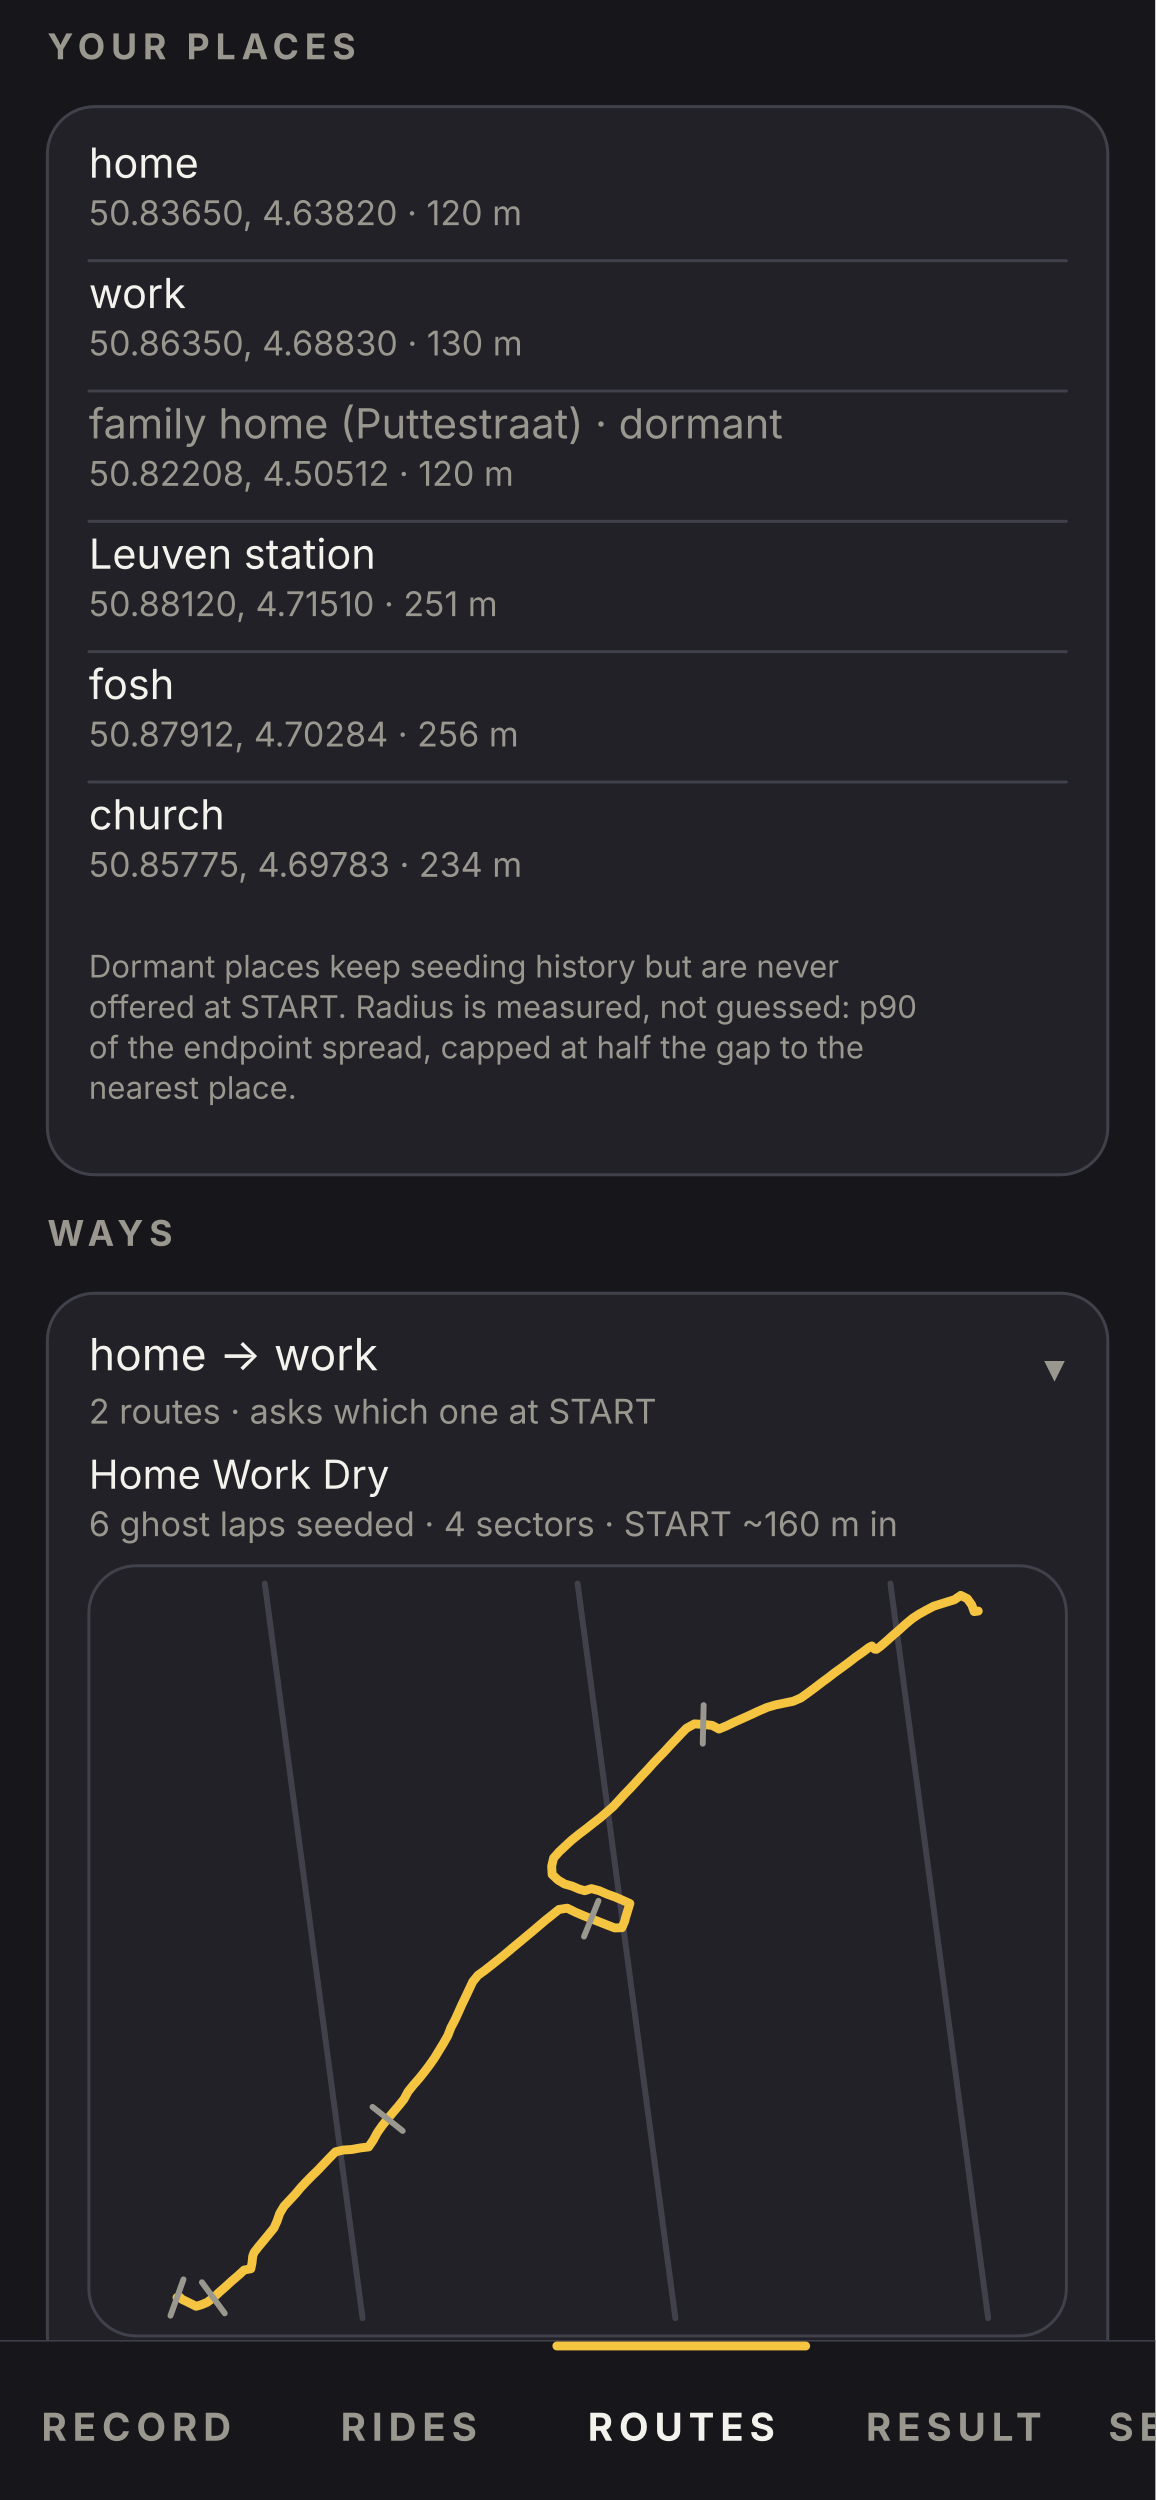
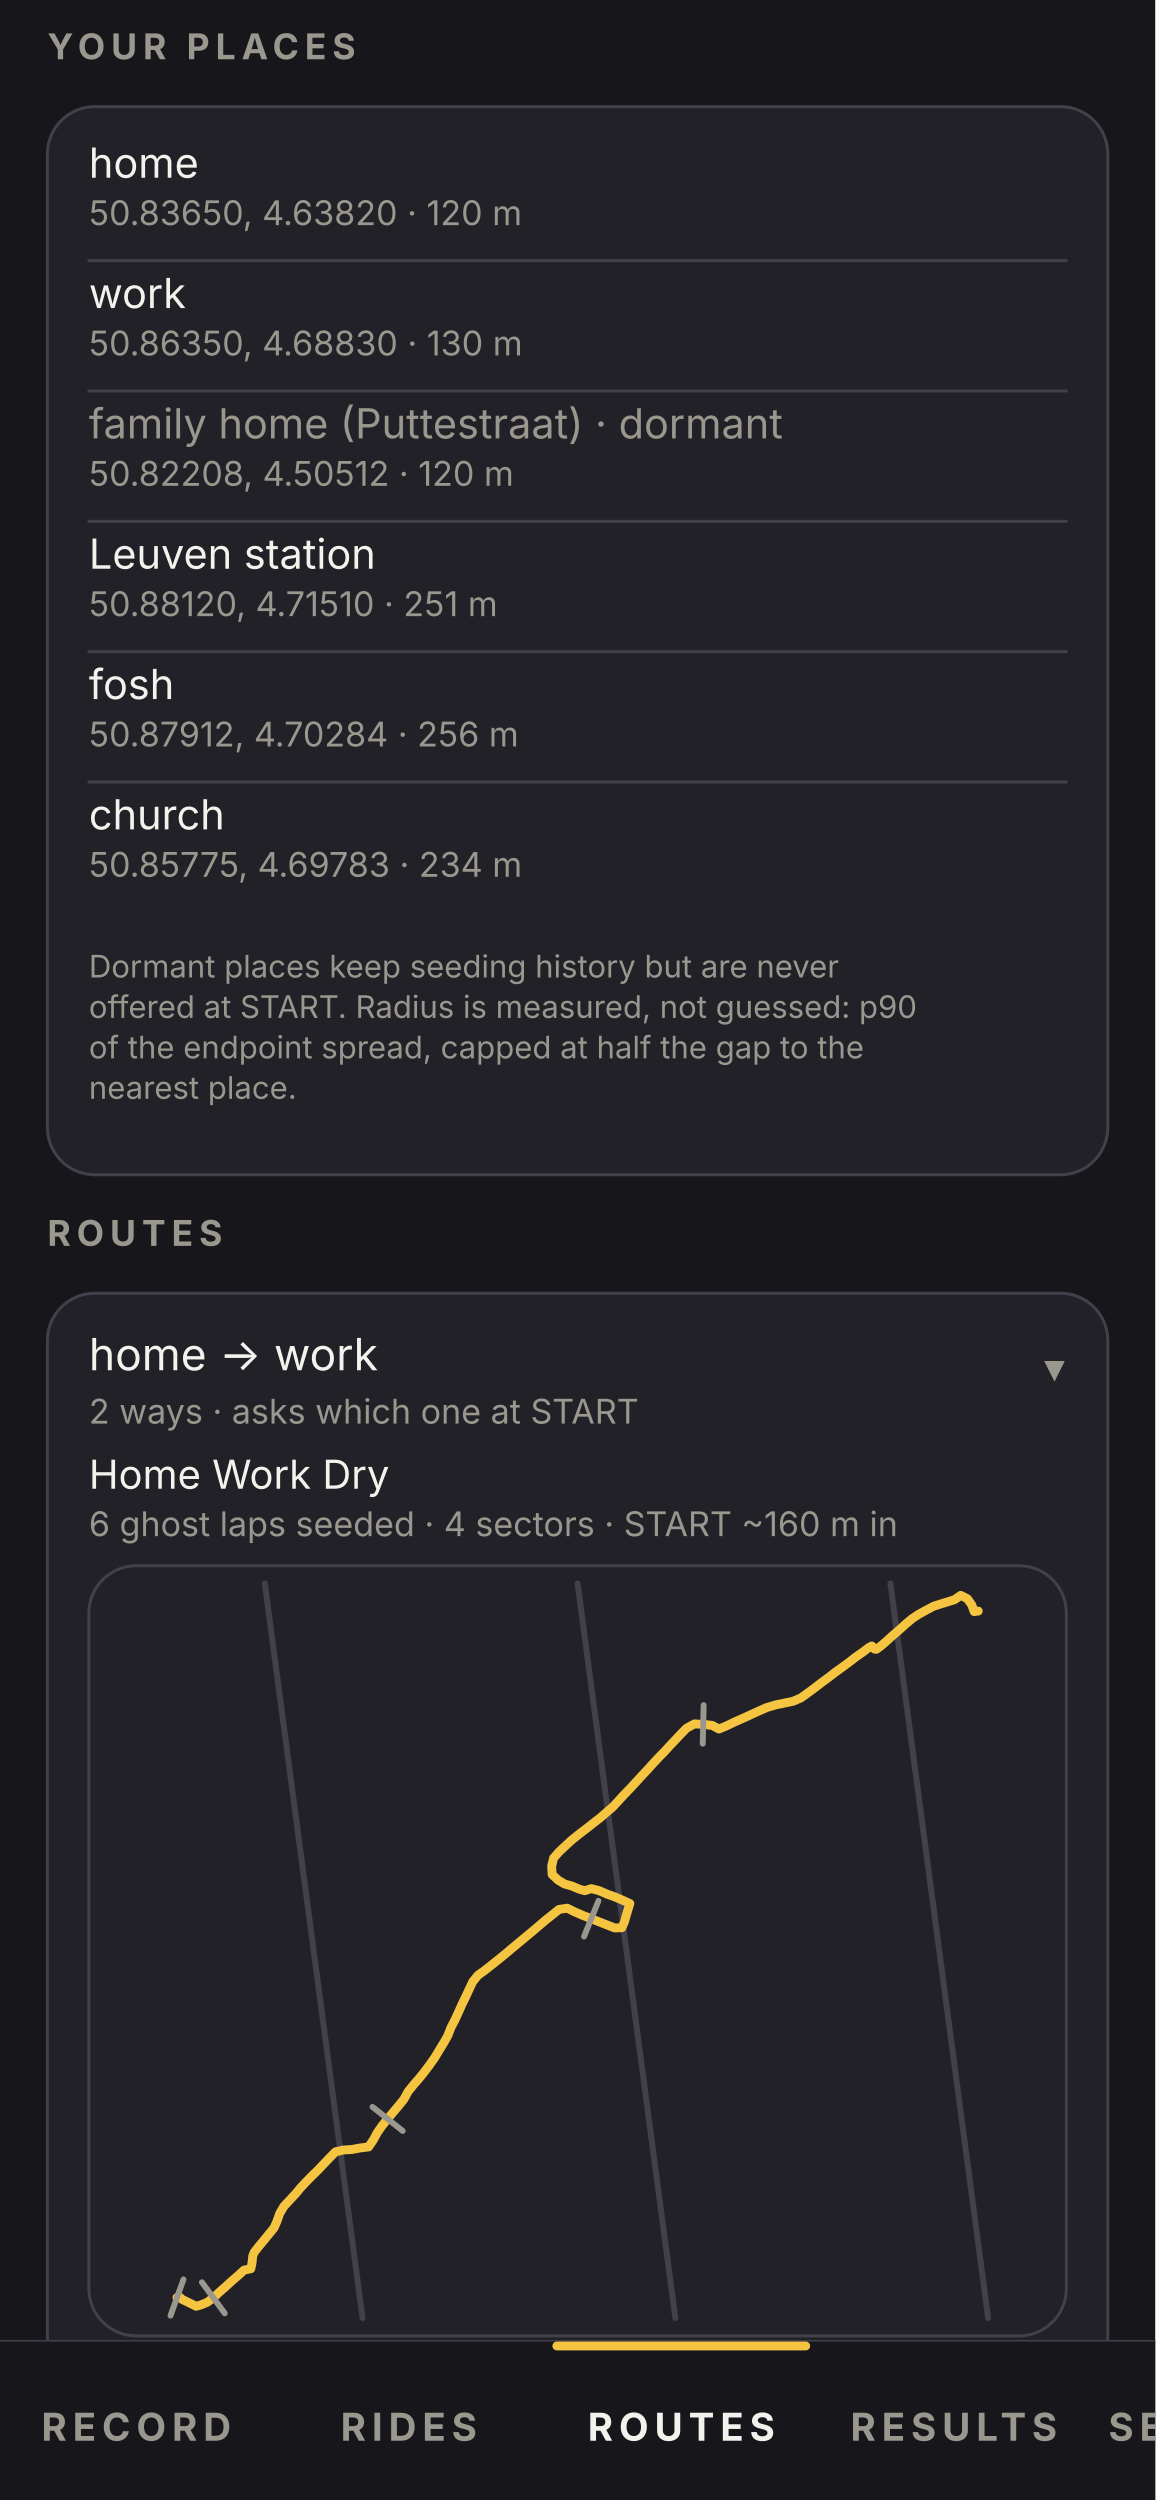
<svg xmlns="http://www.w3.org/2000/svg" viewBox="0 0 390 844" width="390" height="844">
  <defs>
    <clipPath id="tabbar_viewport_clip">
      <rect x="0" y="790" width="390" height="54" />
    </clipPath>
  </defs>
  <g id="bg">
    <rect id="bg_ground" x="0" y="0" width="390" height="844" fill="#17171b" />
  </g>
  <g id="content">
    <rect id="content_way_card_bg" x="16" y="436.6" width="358" height="368" fill="#212127" stroke="#41414c" stroke-width="1" rx="16" />
    <rect id="content_places_card_bg" x="16" y="36" width="358" height="360.6" fill="#212127" stroke="#41414c" stroke-width="1" rx="16" />
    <text id="content_places_heading" x="16" y="20" font-family="Inter, 'Segoe UI', system-ui, sans-serif" font-size="12" font-weight="700" fill="#9a978f" text-anchor="start" letter-spacing="2" style="text-transform:uppercase">YOUR PLACES</text>
    <text id="content_places_row_1_label" x="30" y="60" font-family="Inter, 'Segoe UI', system-ui, sans-serif" font-size="14" font-weight="400" fill="#F4F2EC" text-anchor="start">home</text>
    <text id="content_places_row_1_sub" x="30" y="76" font-family="Inter, 'Segoe UI', system-ui, sans-serif" font-size="11.5" font-weight="400" fill="#9a978f" text-anchor="start">50.83650, 4.63820 · 120 m</text>
    <line id="content_places_row_1_divider" x1="30" y1="88" x2="360" y2="88" stroke="#41414c" stroke-width="1" stroke-linecap="round" />
    <text id="content_places_row_2_label" x="30" y="104" font-family="Inter, 'Segoe UI', system-ui, sans-serif" font-size="14" font-weight="400" fill="#F4F2EC" text-anchor="start">work</text>
    <text id="content_places_row_2_sub" x="30" y="120" font-family="Inter, 'Segoe UI', system-ui, sans-serif" font-size="11.5" font-weight="400" fill="#9a978f" text-anchor="start">50.86350, 4.68830 · 130 m</text>
    <line id="content_places_row_2_divider" x1="30" y1="132" x2="360" y2="132" stroke="#41414c" stroke-width="1" stroke-linecap="round" />
    <text id="content_places_row_3_label" x="30" y="148" font-family="Inter, 'Segoe UI', system-ui, sans-serif" font-size="14" font-weight="400" fill="#9a978f" text-anchor="start">family home (Puttestraat)  ·  dormant</text>
    <text id="content_places_row_3_sub" x="30" y="164" font-family="Inter, 'Segoe UI', system-ui, sans-serif" font-size="11.5" font-weight="400" fill="#9a978f" text-anchor="start">50.82208, 4.50512 · 120 m</text>
    <line id="content_places_row_3_divider" x1="30" y1="176" x2="360" y2="176" stroke="#41414c" stroke-width="1" stroke-linecap="round" />
    <text id="content_places_row_4_label" x="30" y="192" font-family="Inter, 'Segoe UI', system-ui, sans-serif" font-size="14" font-weight="400" fill="#F4F2EC" text-anchor="start">Leuven station</text>
    <text id="content_places_row_4_sub" x="30" y="208" font-family="Inter, 'Segoe UI', system-ui, sans-serif" font-size="11.5" font-weight="400" fill="#9a978f" text-anchor="start">50.88120, 4.71510 · 251 m</text>
    <line id="content_places_row_4_divider" x1="30" y1="220" x2="360" y2="220" stroke="#41414c" stroke-width="1" stroke-linecap="round" />
    <text id="content_places_row_5_label" x="30" y="236" font-family="Inter, 'Segoe UI', system-ui, sans-serif" font-size="14" font-weight="400" fill="#F4F2EC" text-anchor="start">fosh</text>
    <text id="content_places_row_5_sub" x="30" y="252" font-family="Inter, 'Segoe UI', system-ui, sans-serif" font-size="11.5" font-weight="400" fill="#9a978f" text-anchor="start">50.87912, 4.70284 · 256 m</text>
    <line id="content_places_row_5_divider" x1="30" y1="264" x2="360" y2="264" stroke="#41414c" stroke-width="1" stroke-linecap="round" />
    <text id="content_places_row_6_label" x="30" y="280" font-family="Inter, 'Segoe UI', system-ui, sans-serif" font-size="14" font-weight="400" fill="#F4F2EC" text-anchor="start">church</text>
    <text id="content_places_row_6_sub" x="30" y="296" font-family="Inter, 'Segoe UI', system-ui, sans-serif" font-size="11.5" font-weight="400" fill="#9a978f" text-anchor="start">50.85775, 4.69783 · 234 m</text>
    <text id="content_places_footnote_l1" x="30" y="330" font-family="Inter, 'Segoe UI', system-ui, sans-serif" font-size="10.5" font-weight="400" fill="#9a978f" text-anchor="start">Dormant places keep seeding history but are never</text>
    <text id="content_places_footnote_l2" x="30" y="343.65" font-family="Inter, 'Segoe UI', system-ui, sans-serif" font-size="10.5" font-weight="400" fill="#9a978f" text-anchor="start">offered at START. Radius is measured, not guessed: p90</text>
    <text id="content_places_footnote_l3" x="30" y="357.3" font-family="Inter, 'Segoe UI', system-ui, sans-serif" font-size="10.5" font-weight="400" fill="#9a978f" text-anchor="start">of the endpoint spread, capped at half the gap to the</text>
    <text id="content_places_footnote_l4" x="30" y="370.95" font-family="Inter, 'Segoe UI', system-ui, sans-serif" font-size="10.5" font-weight="400" fill="#9a978f" text-anchor="start">nearest place.</text>
-     <text id="content_ways_heading" x="16" y="420.6" font-family="Inter, 'Segoe UI', system-ui, sans-serif" font-size="12" font-weight="700" fill="#9a978f" text-anchor="start" letter-spacing="2" style="text-transform:uppercase">WAYS</text>
+     <text id="content_routes_heading" x="16" y="420.6" font-family="Inter, 'Segoe UI', system-ui, sans-serif" font-size="12" font-weight="700" fill="#9a978f" text-anchor="start" letter-spacing="2" style="text-transform:uppercase">ROUTES</text>
    <text id="content_way_header_label" x="30" y="462.6" font-family="Inter, 'Segoe UI', system-ui, sans-serif" font-size="15" font-weight="400" fill="#F4F2EC" text-anchor="start">home → work</text>
-     <text id="content_way_header_sub" x="30" y="480.6" font-family="Inter, 'Segoe UI', system-ui, sans-serif" font-size="11.5" font-weight="400" fill="#9a978f" text-anchor="start">2 routes · asks which one at START</text>
+     <text id="content_way_header_sub" x="30" y="480.6" font-family="Inter, 'Segoe UI', system-ui, sans-serif" font-size="11.5" font-weight="400" fill="#9a978f" text-anchor="start">2 ways · asks which one at START</text>
    <text id="content_way_chevron" x="356" y="466.6" font-family="Inter, 'Segoe UI', system-ui, sans-serif" font-size="14" font-weight="400" fill="#9a978f" text-anchor="middle">▾</text>
    <text id="content_route_entry_label" x="30" y="502.6" font-family="Inter, 'Segoe UI', system-ui, sans-serif" font-size="13.5" font-weight="400" fill="#F4F2EC" text-anchor="start">Home Work Dry</text>
    <text id="content_route_entry_sub" x="30" y="518.6" font-family="Inter, 'Segoe UI', system-ui, sans-serif" font-size="11.5" font-weight="400" fill="#9a978f" text-anchor="start">6 ghost laps seeded · 4 sectors · START ~160 m in</text>
    <g id="content_route_map">
      <rect id="content_route_map_ground" x="30" y="528.6" width="330" height="260" fill="#212127" stroke="#41414c" stroke-width="1" rx="16" />
      <line id="content_route_map_street_1" x1="89.4" y1="534.6" x2="122.4" y2="782.6" stroke="#41414c" stroke-width="2" stroke-linecap="round" />
      <line id="content_route_map_street_2" x1="195" y1="534.6" x2="228" y2="782.6" stroke="#41414c" stroke-width="2" stroke-linecap="round" />
      <line id="content_route_map_street_3" x1="300.6" y1="534.6" x2="333.6" y2="782.6" stroke="#41414c" stroke-width="2" stroke-linecap="round" />
      <path id="content_route_map_route_line" d="M59.75 775.65 L60.73 775.56 L61.45 776.26 L63.42 777.21 L66.21 778.6 L67.75 778.17 L69.88 777.3 L72.02 775.74 L74.05 773.83 L76.13 772.01 L78.21 770.1 L80.35 768.27 L82.43 766.37 L84.67 765.93 L85.06 764.11 L85.33 761.59 L85.82 760.38 L87.3 758.47 L89.11 756.3 L90.75 754.3 L92.51 752.14 L93.55 749.79 L94.42 747.28 L95.85 744.85 L97.88 742.68 L99.74 740.68 L101.55 738.51 L103.41 736.52 L105.38 734.52 L107.35 732.61 L109.32 730.53 L111.3 728.45 L113.27 726.45 L115.9 725.85 L118.75 725.67 L121.59 725.15 L124.44 724.8 L125.98 722.55 L127.4 719.94 L129.04 717.6 L130.85 715.35 L132.66 713.18 L134.58 710.92 L136.39 708.67 L137.75 706.15 L139.56 703.89 L141.53 701.64 L143.34 699.38 L145.04 697.12 L146.74 694.7 L148.27 692.18 L149.75 689.75 L151.18 687.23 L152.22 684.54 L153.59 681.94 L154.74 679.42 L155.94 676.73 L157.2 674.13 L158.46 671.44 L159.61 669.01 L161.37 666.84 L163.67 665.19 L165.97 663.37 L168.27 661.55 L170.51 659.73 L172.76 657.82 L175.06 655.91 L177.36 654 L179.66 652.09 L181.91 650.18 L184.15 648.27 L186.45 646.45 L188.7 644.63 L191.49 644.2 L194.12 645.5 L196.75 646.63 L199.6 647.75 L202.23 648.8 L204.86 649.84 L207.54 650.88 L209.95 650.79 L210.89 648.62 L211.21 647.32 L212.64 642.63 L210.17 641.51 L207.54 640.38 L204.86 639.42 L202.29 638.3 L199.66 637.6 L197.41 638.3 L195.55 637.78 L193.08 636.73 L190.62 636.04 L188.43 634.74 L186.4 632.83 L186.24 630.05 L186.89 627.28 L188.81 625.11 L190.95 623.11 L192.92 621.29 L195.49 619.21 L197.79 617.47 L200.09 615.65 L202.56 613.74 L204.86 611.75 L206.89 610.01 L208.75 608.01 L210.72 605.85 L212.75 603.76 L214.67 601.68 L216.64 599.51 L218.61 597.43 L220.47 595.35 L222.44 593.26 L224.31 591.35 L226.28 589.19 L228.09 587.28 L230.06 585.19 L231.76 583.46 L234.44 581.98 L237.4 582.16 L240.47 582.5 L242.71 583.72 L245.23 582.68 L247.92 581.38 L250.66 580.16 L253.34 578.95 L256.13 577.65 L258.93 576.43 L261.89 575.56 L264.79 574.96 L267.75 574.35 L270.38 573.22 L272.68 571.57 L275.03 569.84 L277.28 568.1 L279.64 566.37 L281.88 564.63 L284.18 562.98 L286.54 561.25 L288.78 559.51 L291.14 557.86 L293.33 556.21 L294.32 555.69 L295.25 556.73 L295.85 556.82 L297.16 555.87 L299.19 554.13 L301.38 552.14 L303.52 550.31 L305.71 548.32 L308.01 546.41 L310.26 544.93 L312.61 543.63 L315.24 542.24 L317.98 541.38 L320.23 540.68 L322.2 540.08 L324.34 538.6 L326.58 539.73 L328.06 541.81 L328.88 544.07 L330.25 543.89" fill="none" stroke="#F5C542" stroke-width="3" stroke-linecap="round" stroke-linejoin="round" />
      <line id="content_route_map_gate_tick_1" x1="61.94" y1="769.53" x2="57.56" y2="781.77" stroke="#9a978f" stroke-width="2" stroke-linecap="round" />
      <line id="content_route_map_gate_tick_2" x1="68.17" y1="770.5" x2="75.87" y2="780.97" stroke="#9a978f" stroke-width="2" stroke-linecap="round" />
      <line id="content_route_map_gate_tick_3" x1="125.77" y1="711.3" x2="135.94" y2="719.39" stroke="#9a978f" stroke-width="2" stroke-linecap="round" />
      <line id="content_route_map_gate_tick_4" x1="202.04" y1="641.73" x2="197.17" y2="653.78" stroke="#9a978f" stroke-width="2" stroke-linecap="round" />
      <line id="content_route_map_gate_tick_5" x1="237.55" y1="575.66" x2="237.25" y2="588.66" stroke="#9a978f" stroke-width="2" stroke-linecap="round" />
      <rect id="content_route_map_placeholder_note" x="30" y="528.6" width="0" height="0" />
    </g>
-     <text id="content_footer_note_l1" x="16" y="826.6" font-family="Inter, 'Segoe UI', system-ui, sans-serif" font-size="10.5" font-weight="400" fill="#9a978f" text-anchor="start">Route lines are pre-rendered from your own rides, with the</text>
+     <text id="content_footer_note_l1" x="16" y="826.6" font-family="Inter, 'Segoe UI', system-ui, sans-serif" font-size="10.5" font-weight="400" fill="#9a978f" text-anchor="start">Way lines are pre-rendered from your own rides, with the</text>
    <text id="content_footer_note_l2" x="16" y="840.25" font-family="Inter, 'Segoe UI', system-ui, sans-serif" font-size="10.5" font-weight="400" fill="#9a978f" text-anchor="start">measured gates marked. Moving a middle gate keeps lap</text>
    <text id="content_footer_note_l3" x="16" y="853.9" font-family="Inter, 'Segoe UI', system-ui, sans-serif" font-size="10.5" font-weight="400" fill="#9a978f" text-anchor="start">history comparable; moving START or FINISH does not.</text>
  </g>
  <g id="tabbar" clip-path="url(#tabbar_viewport_clip)">
    <rect id="tabbar_bg" x="0" y="790" width="390" height="54" fill="#17171b" />
    <line id="tabbar_top_border" x1="0" y1="790" x2="390" y2="790" stroke="#41414c" stroke-width="1" stroke-linecap="round" />
    <text id="tabbar_record_label" x="46" y="824" font-family="Inter, 'Segoe UI', system-ui, sans-serif" font-size="13" font-weight="700" fill="#9a978f" text-anchor="middle" letter-spacing="2" style="text-transform:uppercase">RECORD</text>
    <text id="tabbar_rides_label" x="138" y="824" font-family="Inter, 'Segoe UI', system-ui, sans-serif" font-size="13" font-weight="700" fill="#9a978f" text-anchor="middle" letter-spacing="2" style="text-transform:uppercase">RIDES</text>
    <line id="tabbar_routes_active_bar" x1="188" y1="792" x2="272" y2="792" stroke="#F5C542" stroke-width="3" stroke-linecap="round" />
    <text id="tabbar_routes_label" x="230" y="824" font-family="Inter, 'Segoe UI', system-ui, sans-serif" font-size="13" font-weight="700" fill="#F4F2EC" text-anchor="middle" letter-spacing="2" style="text-transform:uppercase">ROUTES</text>
-     <text id="tabbar_result_label" x="322" y="824" font-family="Inter, 'Segoe UI', system-ui, sans-serif" font-size="13" font-weight="700" fill="#9a978f" text-anchor="middle" letter-spacing="2" style="text-transform:uppercase">RESULT</text>
+     <text id="tabbar_results_label" x="322" y="824" font-family="Inter, 'Segoe UI', system-ui, sans-serif" font-size="13" font-weight="700" fill="#9a978f" text-anchor="middle" letter-spacing="2" style="text-transform:uppercase">RESULTS</text>
    <text id="tabbar_settings_label" x="414" y="824" font-family="Inter, 'Segoe UI', system-ui, sans-serif" font-size="13" font-weight="700" fill="#9a978f" text-anchor="middle" letter-spacing="2" style="text-transform:uppercase">SETTINGS</text>
    <text id="tabbar_demo_label" x="506" y="824" font-family="Inter, 'Segoe UI', system-ui, sans-serif" font-size="13" font-weight="700" fill="#9a978f" text-anchor="middle" letter-spacing="2" style="text-transform:uppercase">DEMO</text>
  </g>
</svg>
